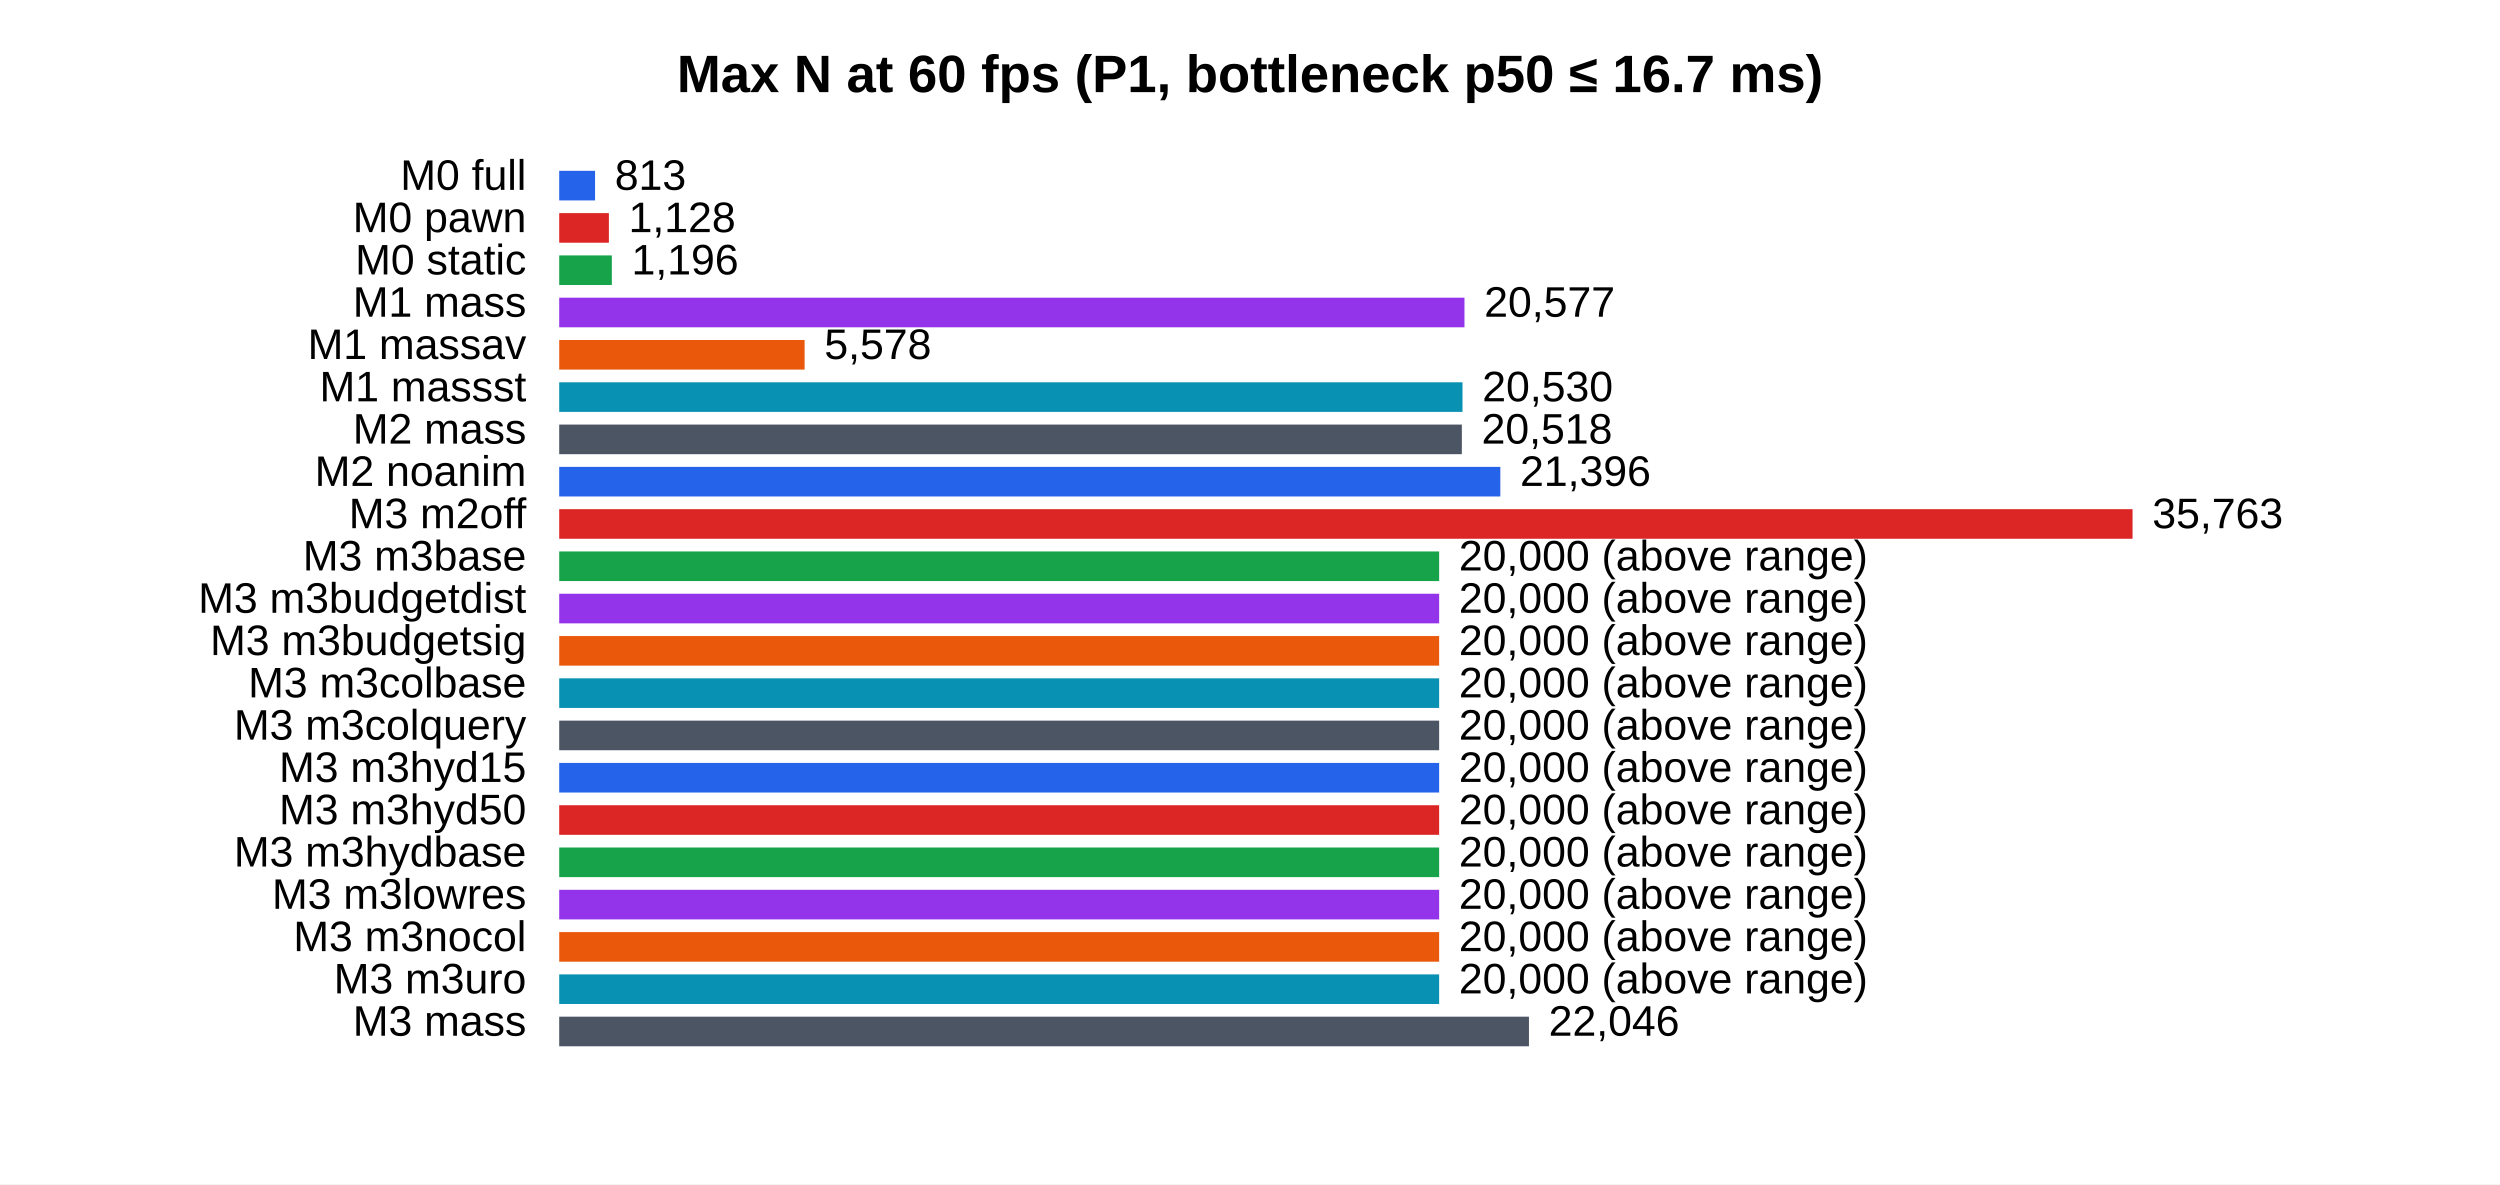
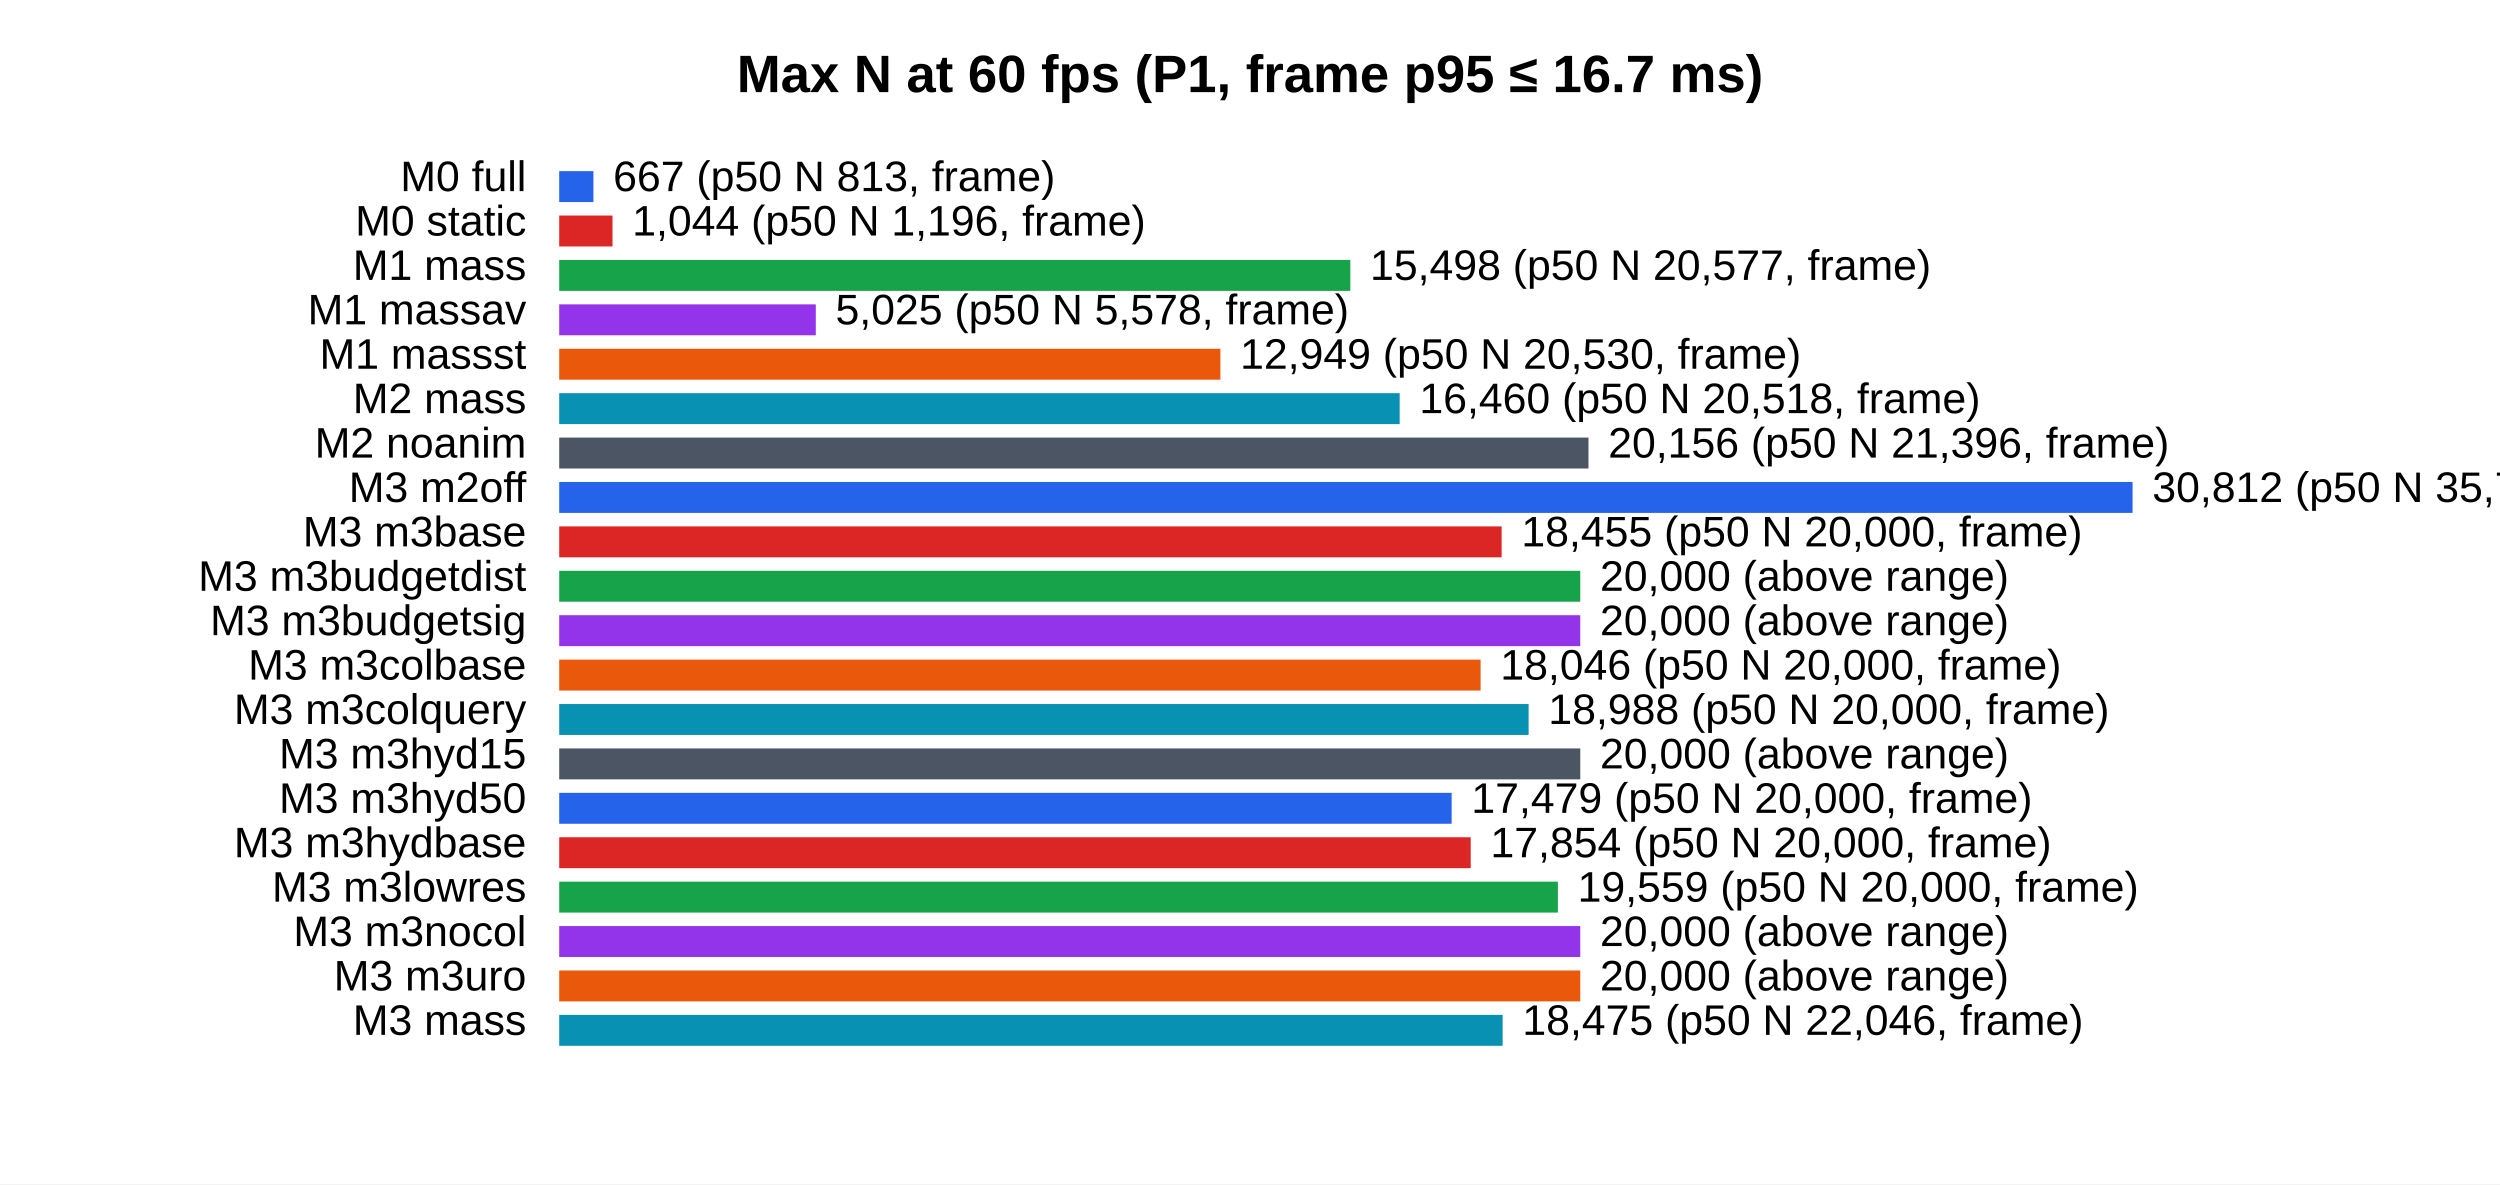
<svg xmlns="http://www.w3.org/2000/svg" width="760" height="360" viewBox="0 0 760 360" font-family="Segoe UI, Arial, sans-serif" font-size="13">
  <rect width="100%" height="100%" fill="white" />
-   <text x="380.0" y="28" text-anchor="middle" font-size="16" font-weight="600">Max N at 60 fps (P1, bottleneck p50 ≤ 16.7 ms)</text>
-   <text x="160" y="57.714" text-anchor="end">M0 full</text>
-   <rect x="170" y="51.929" width="10.9" height="9.0" fill="#2563eb" />
-   <text x="186.9" y="57.714">813</text>
-   <text x="160" y="70.571" text-anchor="end">M0 pawn</text>
-   <rect x="170" y="64.786" width="15.1" height="9.0" fill="#dc2626" />
-   <text x="191.1" y="70.571">1,128</text>
-   <text x="160" y="83.429" text-anchor="end">M0 static</text>
-   <rect x="170" y="77.643" width="16.0" height="9.0" fill="#16a34a" />
-   <text x="192.0" y="83.429">1,196</text>
-   <text x="160" y="96.286" text-anchor="end">M1 mass</text>
-   <rect x="170" y="90.5" width="275.2" height="9.0" fill="#9333ea" />
-   <text x="451.2" y="96.286">20,577</text>
-   <text x="160" y="109.143" text-anchor="end">M1 massav</text>
-   <rect x="170" y="103.357" width="74.6" height="9.0" fill="#ea580c" />
-   <text x="250.6" y="109.143">5,578</text>
-   <text x="160" y="122" text-anchor="end">M1 massst</text>
-   <rect x="170" y="116.214" width="274.6" height="9.0" fill="#0891b2" />
-   <text x="450.6" y="122">20,530</text>
-   <text x="160" y="134.857" text-anchor="end">M2 mass</text>
-   <rect x="170" y="129.071" width="274.4" height="9.0" fill="#4b5563" />
-   <text x="450.4" y="134.857">20,518</text>
-   <text x="160" y="147.714" text-anchor="end">M2 noanim</text>
-   <rect x="170" y="141.929" width="286.1" height="9.0" fill="#2563eb" />
-   <text x="462.1" y="147.714">21,396</text>
-   <text x="160" y="160.571" text-anchor="end">M3 m2off</text>
-   <rect x="170" y="154.786" width="478.3" height="9.0" fill="#dc2626" />
-   <text x="654.3" y="160.571">35,763</text>
-   <text x="160" y="173.429" text-anchor="end">M3 m3base</text>
-   <rect x="170" y="167.643" width="267.5" height="9.0" fill="#16a34a" />
-   <text x="443.5" y="173.429">20,000 (above range)</text>
-   <text x="160" y="186.286" text-anchor="end">M3 m3budgetdist</text>
-   <rect x="170" y="180.5" width="267.5" height="9.0" fill="#9333ea" />
-   <text x="443.5" y="186.286">20,000 (above range)</text>
-   <text x="160" y="199.143" text-anchor="end">M3 m3budgetsig</text>
-   <rect x="170" y="193.357" width="267.5" height="9.0" fill="#ea580c" />
-   <text x="443.5" y="199.143">20,000 (above range)</text>
-   <text x="160" y="212" text-anchor="end">M3 m3colbase</text>
-   <rect x="170" y="206.214" width="267.5" height="9.0" fill="#0891b2" />
-   <text x="443.5" y="212">20,000 (above range)</text>
-   <text x="160" y="224.857" text-anchor="end">M3 m3colquery</text>
-   <rect x="170" y="219.071" width="267.5" height="9.0" fill="#4b5563" />
-   <text x="443.5" y="224.857">20,000 (above range)</text>
-   <text x="160" y="237.714" text-anchor="end">M3 m3hyd15</text>
-   <rect x="170" y="231.929" width="267.5" height="9.0" fill="#2563eb" />
-   <text x="443.5" y="237.714">20,000 (above range)</text>
-   <text x="160" y="250.571" text-anchor="end">M3 m3hyd50</text>
-   <rect x="170" y="244.786" width="267.5" height="9.0" fill="#dc2626" />
-   <text x="443.5" y="250.571">20,000 (above range)</text>
-   <text x="160" y="263.429" text-anchor="end">M3 m3hydbase</text>
-   <rect x="170" y="257.643" width="267.5" height="9.0" fill="#16a34a" />
-   <text x="443.5" y="263.429">20,000 (above range)</text>
-   <text x="160" y="276.286" text-anchor="end">M3 m3lowres</text>
-   <rect x="170" y="270.5" width="267.5" height="9.0" fill="#9333ea" />
-   <text x="443.5" y="276.286">20,000 (above range)</text>
-   <text x="160" y="289.143" text-anchor="end">M3 m3nocol</text>
-   <rect x="170" y="283.357" width="267.5" height="9.0" fill="#ea580c" />
-   <text x="443.5" y="289.143">20,000 (above range)</text>
-   <text x="160" y="302" text-anchor="end">M3 m3uro</text>
-   <rect x="170" y="296.214" width="267.5" height="9.0" fill="#0891b2" />
-   <text x="443.5" y="302">20,000 (above range)</text>
-   <text x="160" y="314.857" text-anchor="end">M3 mass</text>
-   <rect x="170" y="309.071" width="294.8" height="9.0" fill="#4b5563" />
-   <text x="470.8" y="314.857">22,046</text>
+   <text x="380.0" y="28" text-anchor="middle" font-size="16" font-weight="600">Max N at 60 fps (P1, frame p95 ≤ 16.7 ms)</text>
+   <text x="160" y="58.1" text-anchor="end">M0 full</text>
+   <rect x="170" y="52.025" width="10.4" height="9.4" fill="#2563eb" />
+   <text x="186.4" y="58.1">667 (p50 N 813, frame)</text>
+   <text x="160" y="71.6" text-anchor="end">M0 static</text>
+   <rect x="170" y="65.525" width="16.2" height="9.4" fill="#dc2626" />
+   <text x="192.2" y="71.6">1,044 (p50 N 1,196, frame)</text>
+   <text x="160" y="85.1" text-anchor="end">M1 mass</text>
+   <rect x="170" y="79.025" width="240.5" height="9.4" fill="#16a34a" />
+   <text x="416.5" y="85.1">15,498 (p50 N 20,577, frame)</text>
+   <text x="160" y="98.6" text-anchor="end">M1 massav</text>
+   <rect x="170" y="92.525" width="78.0" height="9.4" fill="#9333ea" />
+   <text x="254.0" y="98.6">5,025 (p50 N 5,578, frame)</text>
+   <text x="160" y="112.1" text-anchor="end">M1 massst</text>
+   <rect x="170" y="106.025" width="201.0" height="9.4" fill="#ea580c" />
+   <text x="377.0" y="112.1">12,949 (p50 N 20,530, frame)</text>
+   <text x="160" y="125.6" text-anchor="end">M2 mass</text>
+   <rect x="170" y="119.525" width="255.5" height="9.4" fill="#0891b2" />
+   <text x="431.5" y="125.6">16,460 (p50 N 20,518, frame)</text>
+   <text x="160" y="139.1" text-anchor="end">M2 noanim</text>
+   <rect x="170" y="133.025" width="312.9" height="9.4" fill="#4b5563" />
+   <text x="488.9" y="139.1">20,156 (p50 N 21,396, frame)</text>
+   <text x="160" y="152.6" text-anchor="end">M3 m2off</text>
+   <rect x="170" y="146.525" width="478.3" height="9.4" fill="#2563eb" />
+   <text x="654.3" y="152.6">30,812 (p50 N 35,763, frame)</text>
+   <text x="160" y="166.1" text-anchor="end">M3 m3base</text>
+   <rect x="170" y="160.025" width="286.5" height="9.4" fill="#dc2626" />
+   <text x="462.5" y="166.1">18,455 (p50 N 20,000, frame)</text>
+   <text x="160" y="179.6" text-anchor="end">M3 m3budgetdist</text>
+   <rect x="170" y="173.525" width="310.4" height="9.4" fill="#16a34a" />
+   <text x="486.4" y="179.6">20,000 (above range)</text>
+   <text x="160" y="193.1" text-anchor="end">M3 m3budgetsig</text>
+   <rect x="170" y="187.025" width="310.4" height="9.4" fill="#9333ea" />
+   <text x="486.4" y="193.1">20,000 (above range)</text>
+   <text x="160" y="206.6" text-anchor="end">M3 m3colbase</text>
+   <rect x="170" y="200.525" width="280.1" height="9.4" fill="#ea580c" />
+   <text x="456.1" y="206.6">18,046 (p50 N 20,000, frame)</text>
+   <text x="160" y="220.1" text-anchor="end">M3 m3colquery</text>
+   <rect x="170" y="214.025" width="294.7" height="9.4" fill="#0891b2" />
+   <text x="470.7" y="220.1">18,988 (p50 N 20,000, frame)</text>
+   <text x="160" y="233.6" text-anchor="end">M3 m3hyd15</text>
+   <rect x="170" y="227.525" width="310.4" height="9.4" fill="#4b5563" />
+   <text x="486.4" y="233.6">20,000 (above range)</text>
+   <text x="160" y="247.1" text-anchor="end">M3 m3hyd50</text>
+   <rect x="170" y="241.025" width="271.3" height="9.4" fill="#2563eb" />
+   <text x="447.3" y="247.1">17,479 (p50 N 20,000, frame)</text>
+   <text x="160" y="260.6" text-anchor="end">M3 m3hydbase</text>
+   <rect x="170" y="254.525" width="277.1" height="9.4" fill="#dc2626" />
+   <text x="453.1" y="260.6">17,854 (p50 N 20,000, frame)</text>
+   <text x="160" y="274.1" text-anchor="end">M3 m3lowres</text>
+   <rect x="170" y="268.025" width="303.6" height="9.4" fill="#16a34a" />
+   <text x="479.6" y="274.1">19,559 (p50 N 20,000, frame)</text>
+   <text x="160" y="287.6" text-anchor="end">M3 m3nocol</text>
+   <rect x="170" y="281.525" width="310.4" height="9.4" fill="#9333ea" />
+   <text x="486.4" y="287.6">20,000 (above range)</text>
+   <text x="160" y="301.1" text-anchor="end">M3 m3uro</text>
+   <rect x="170" y="295.025" width="310.4" height="9.4" fill="#ea580c" />
+   <text x="486.4" y="301.1">20,000 (above range)</text>
+   <text x="160" y="314.6" text-anchor="end">M3 mass</text>
+   <rect x="170" y="308.525" width="286.8" height="9.4" fill="#0891b2" />
+   <text x="462.8" y="314.6">18,475 (p50 N 22,046, frame)</text>
</svg>
